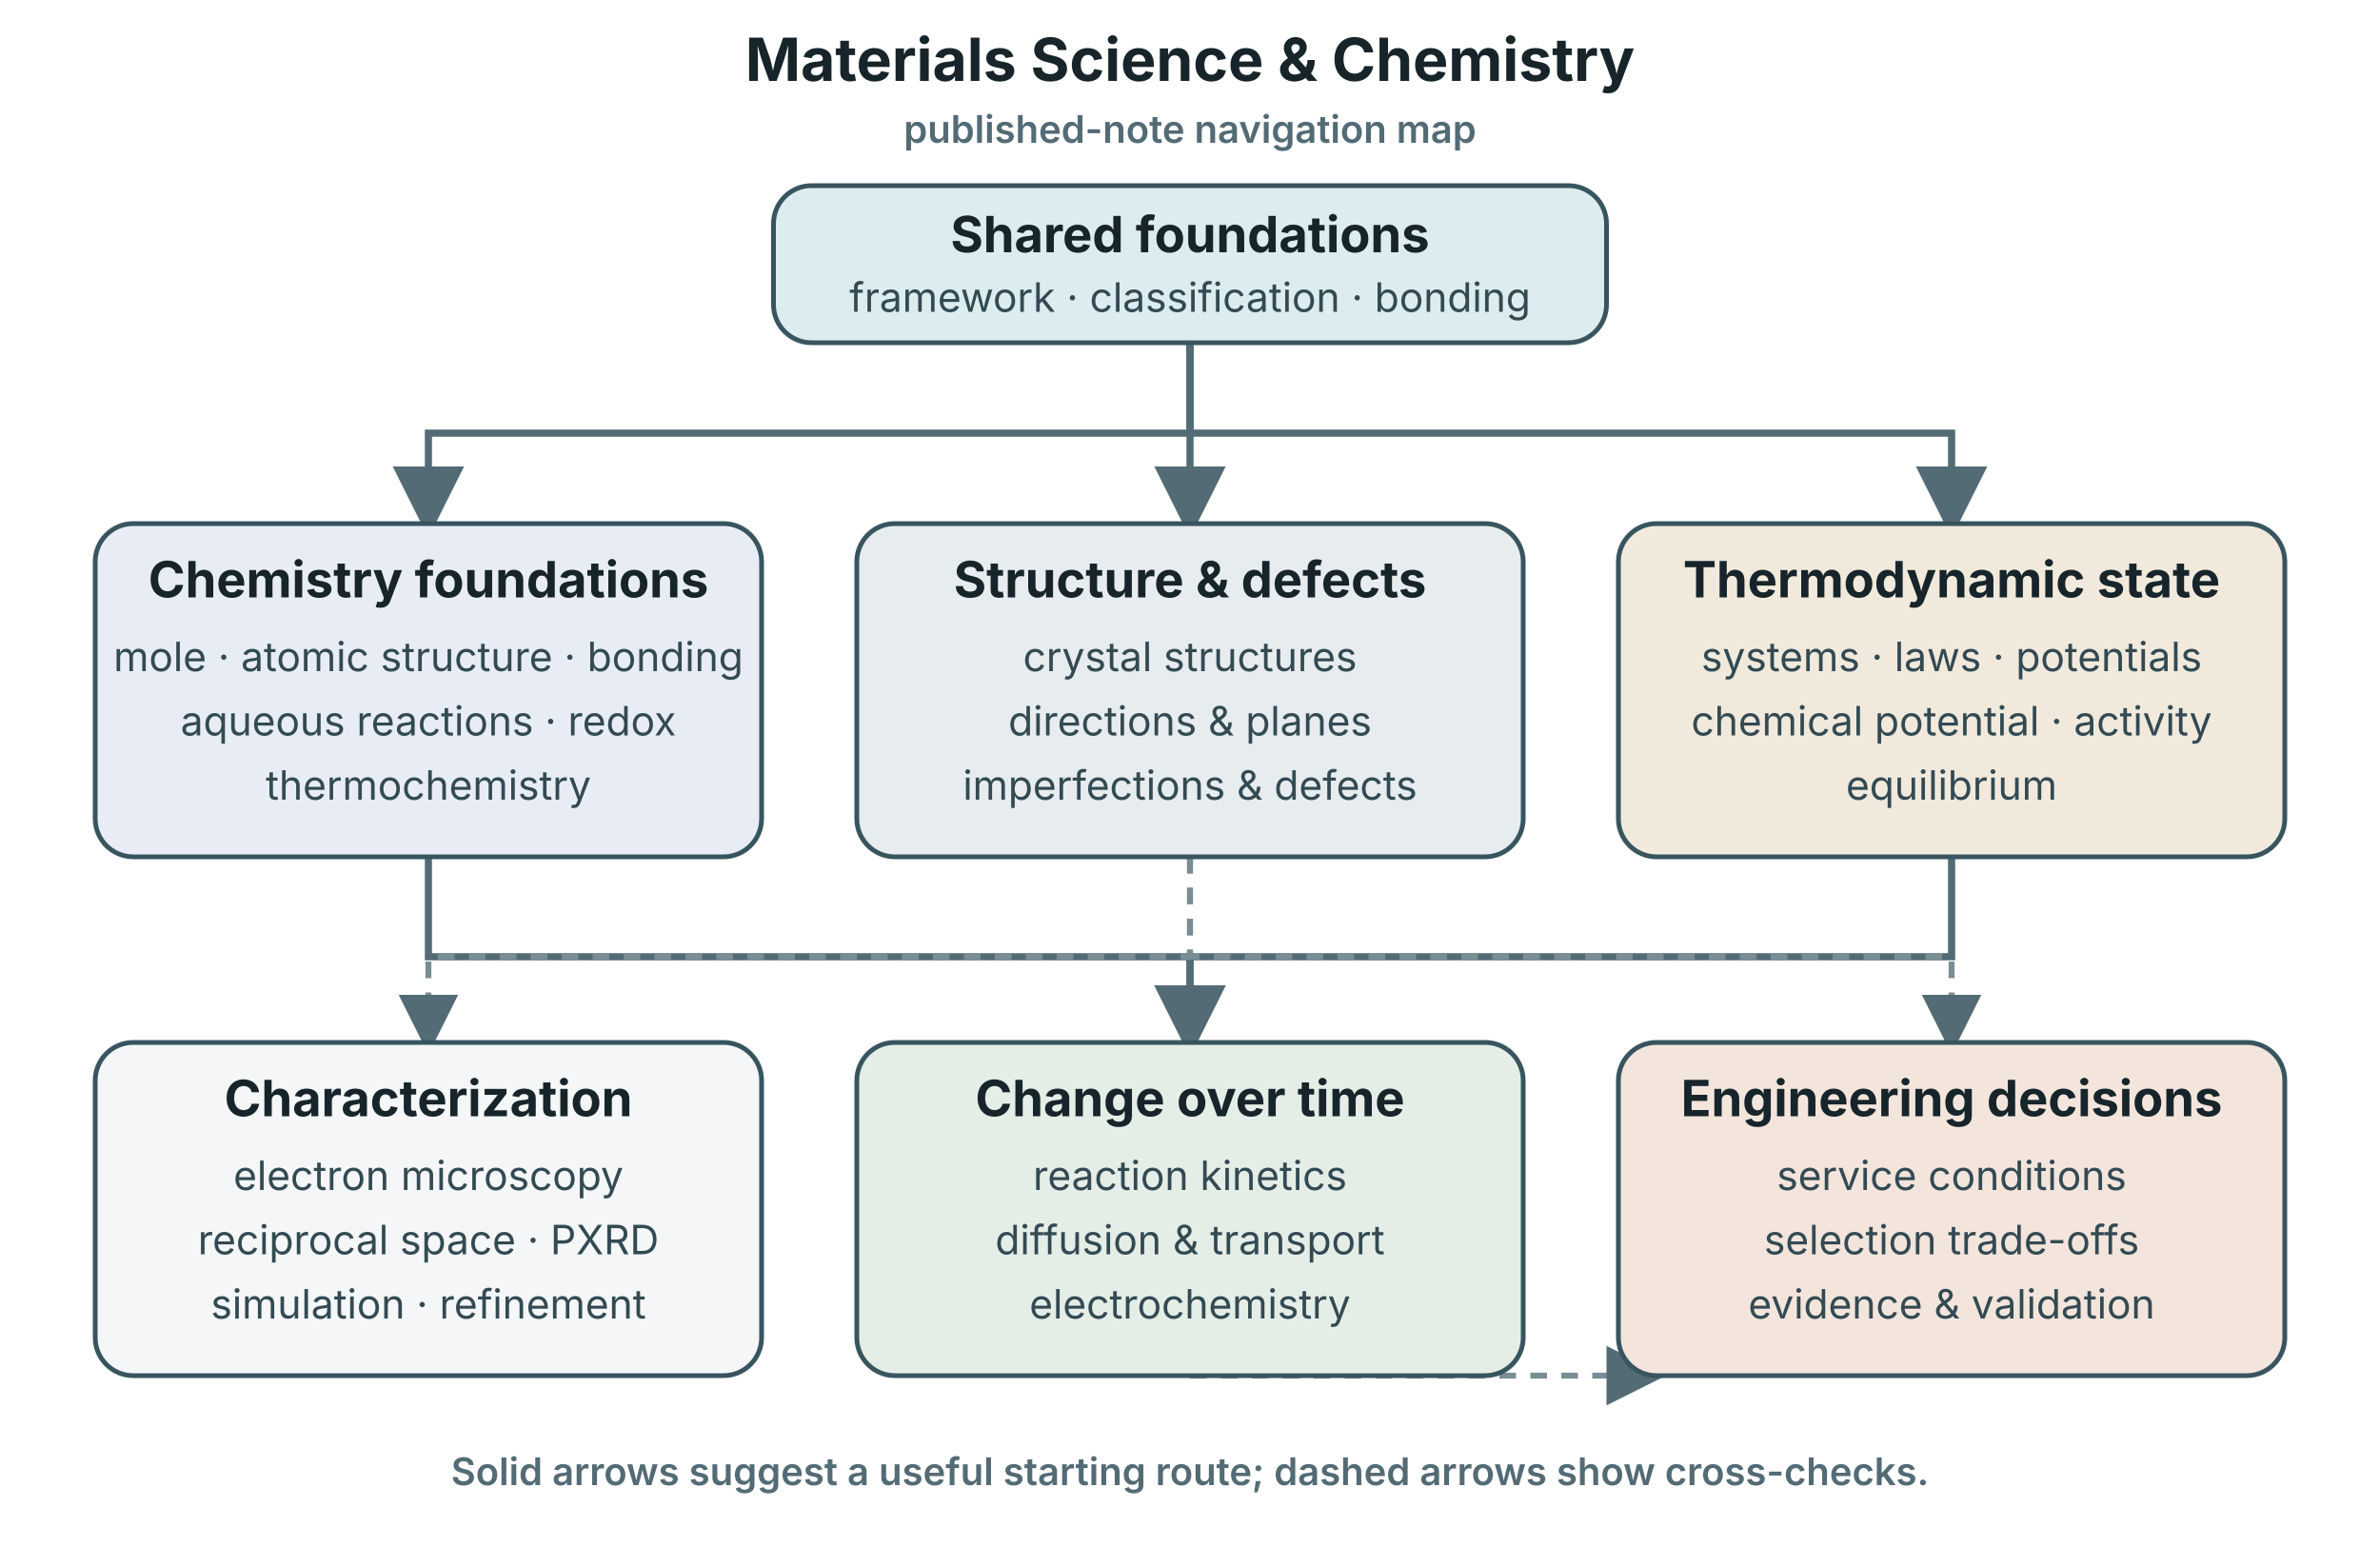
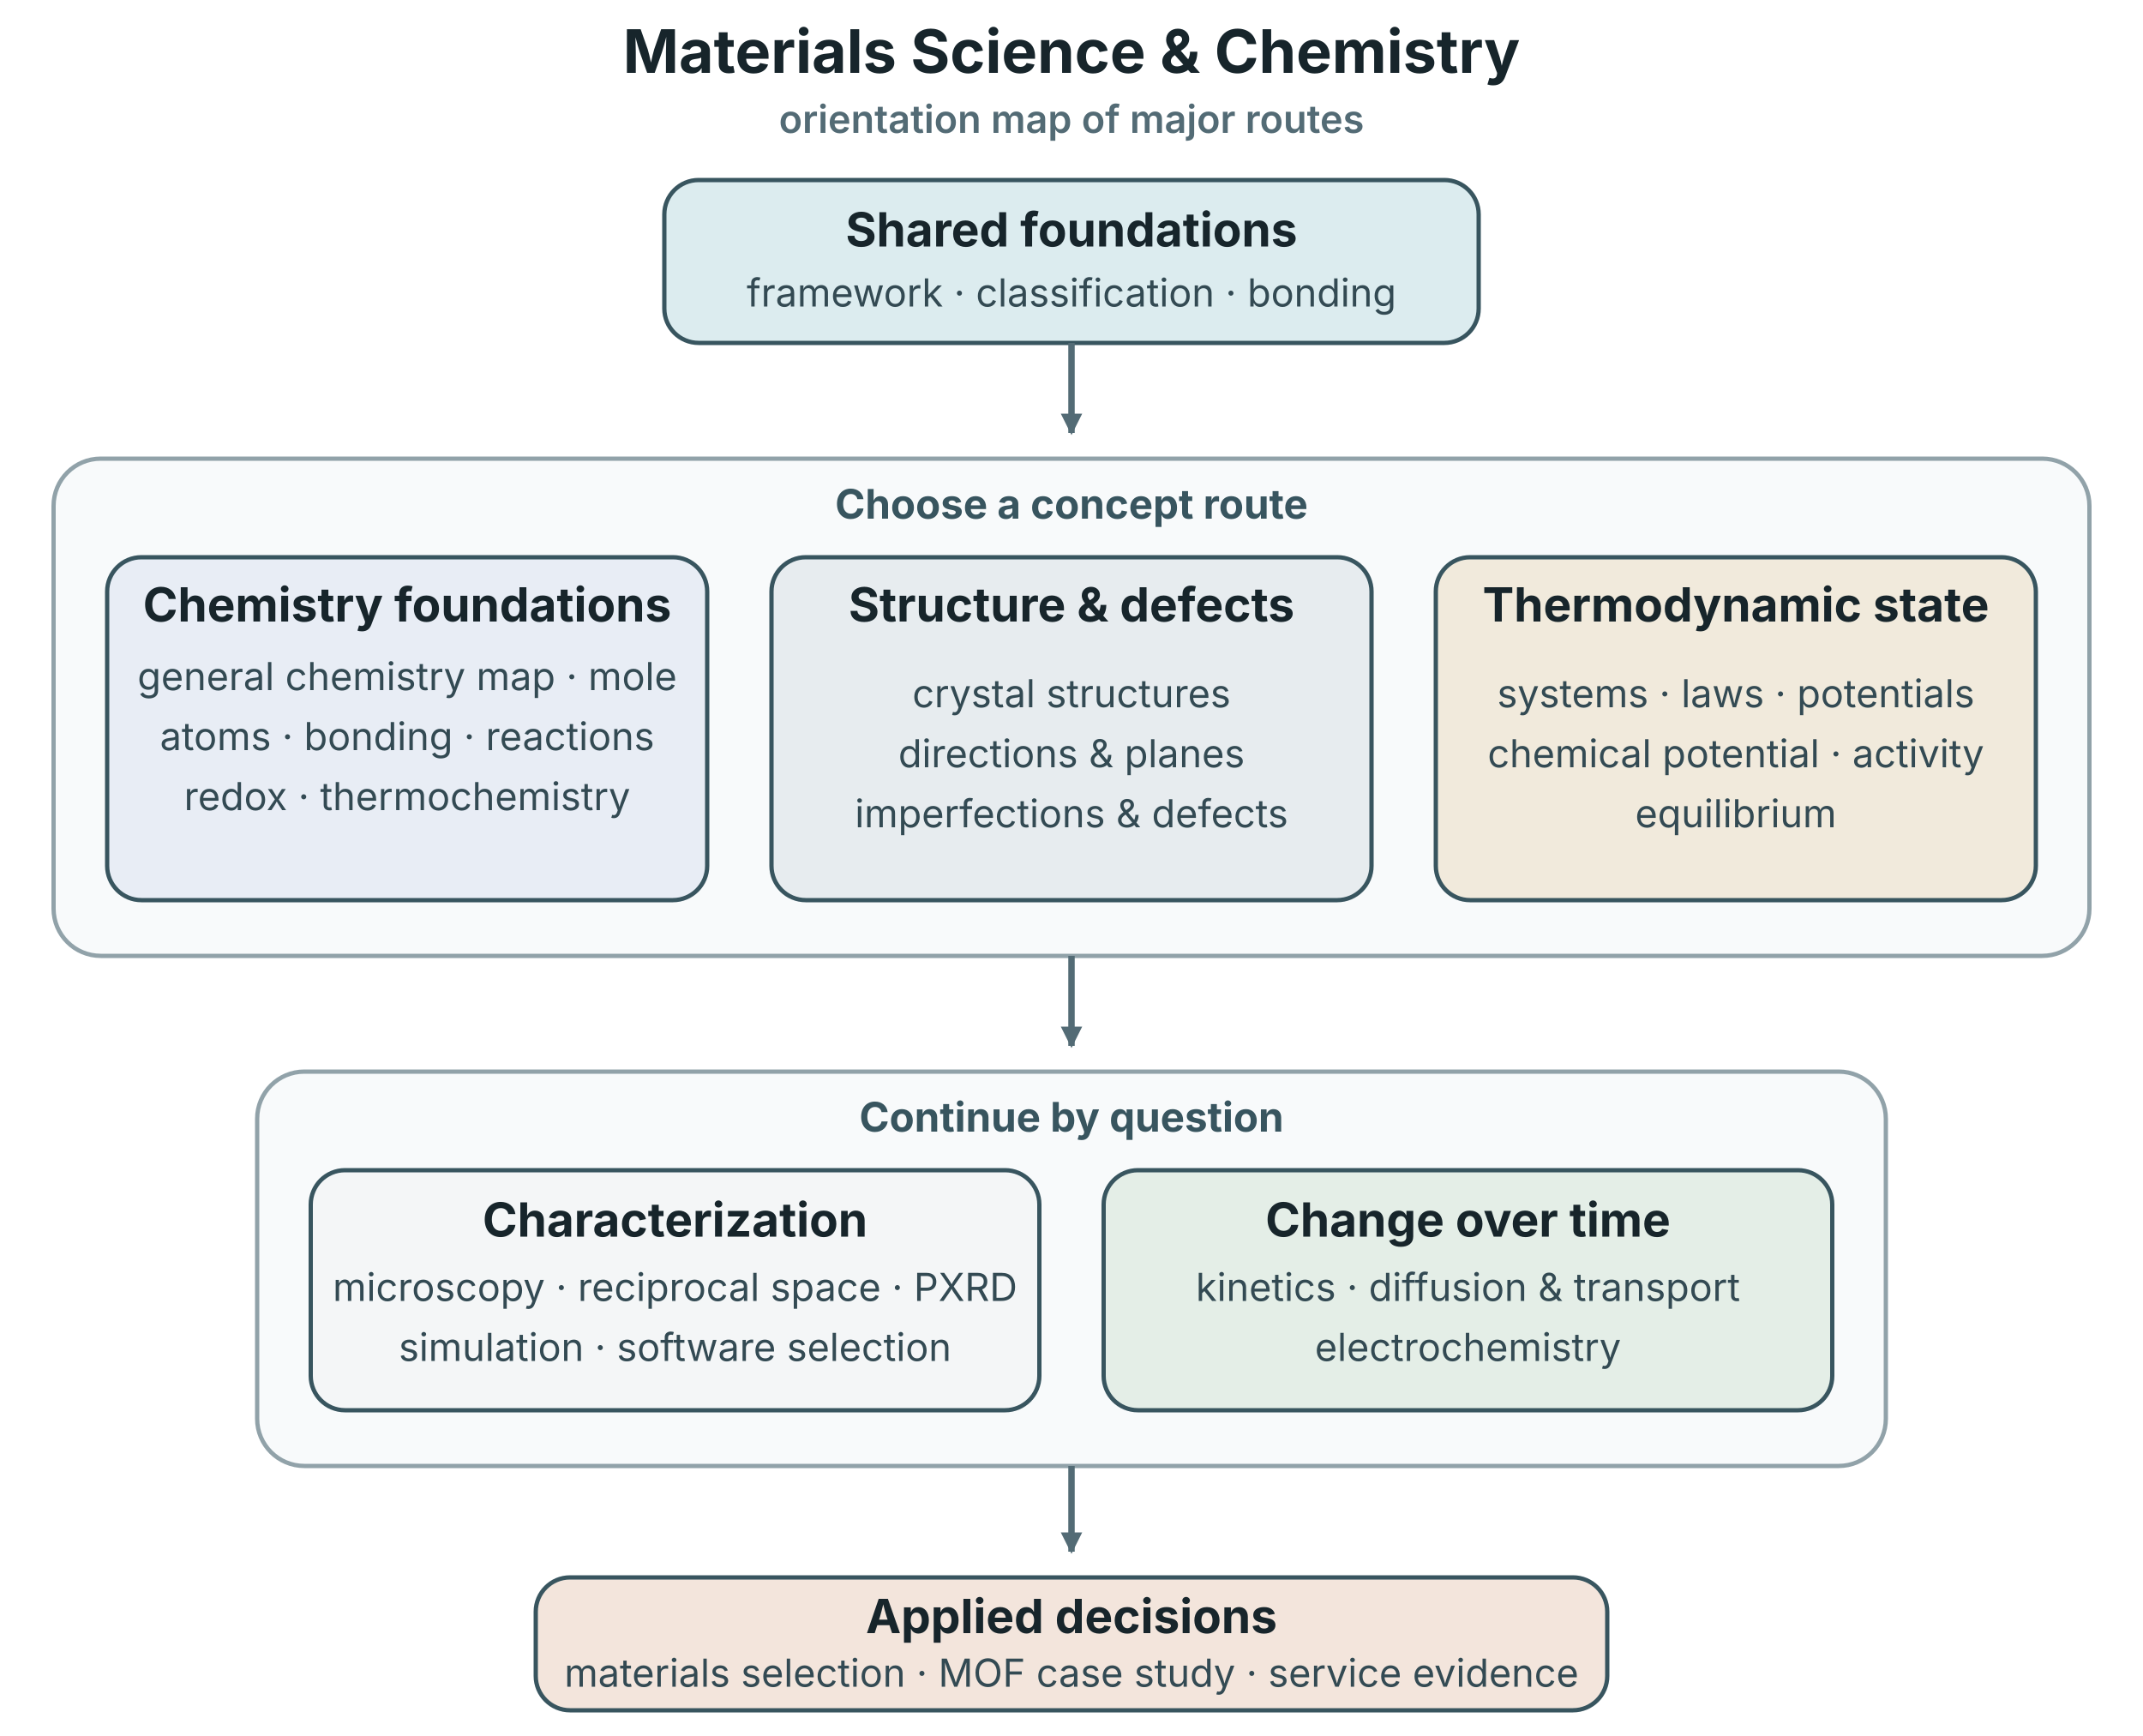
- <svg xmlns="http://www.w3.org/2000/svg" viewBox="0 0 1000 650" role="img" aria-labelledby="title desc">
+ <svg xmlns="http://www.w3.org/2000/svg" viewBox="0 0 1000 810" role="img" aria-labelledby="title desc">
  <defs>
-     <marker id="arrow" markerWidth="10" markerHeight="10" refX="8" refY="5" orient="auto" markerUnits="strokeWidth">
-       <path d="M0,0 L10,5 L0,10 z" fill="#536b75" />
+     <marker id="arrow" markerWidth="12" markerHeight="12" refX="10" refY="6" orient="auto" markerUnits="userSpaceOnUse">
+       <path d="M1 1 L11 6 L1 11 Z" fill="#536b75" />
    </marker>
    <style>
      .edge{fill:none;stroke:#536b75;stroke-width:3;marker-end:url(#arrow)}
-       .edge-soft{fill:none;stroke:#7a8d94;stroke-width:2.5;stroke-dasharray:7 6;marker-end:url(#arrow)}
+       .zone{fill:#f8fafb;stroke:#91a2a9;stroke-width:2}
      .node{stroke:#38555f;stroke-width:2}
      .foundation{fill:#dcecef}.chemistry{fill:#e8edf5}.structure{fill:#e7ecef}
      .thermo{fill:#f1eadc}.change{fill:#e4eee7}.evidence{fill:#f4f6f7}.decision{fill:#f3e5dc}
-       .title{font:700 25px system-ui,-apple-system,"Segoe UI",sans-serif;fill:#17252b;text-anchor:middle}
-       .label{font:700 21px system-ui,-apple-system,"Segoe UI",sans-serif;fill:#17252b;text-anchor:middle}
-       .small{font:17px system-ui,-apple-system,"Segoe UI",sans-serif;fill:#334a53;text-anchor:middle}
-       .key{font:600 16px system-ui,-apple-system,"Segoe UI",sans-serif;fill:#536b75;text-anchor:middle}
+       .title{font:700 28px system-ui,-apple-system,"Segoe UI",sans-serif;fill:#17252b;text-anchor:middle}
+       .subtitle{font:600 18px system-ui,-apple-system,"Segoe UI",sans-serif;fill:#536b75;text-anchor:middle}
+       .zone-label{font:700 19px system-ui,-apple-system,"Segoe UI",sans-serif;fill:#38555f;text-anchor:middle}
+       .label{font:700 22px system-ui,-apple-system,"Segoe UI",sans-serif;fill:#17252b;text-anchor:middle}
+       .small{font:18px system-ui,-apple-system,"Segoe UI",sans-serif;fill:#334a53;text-anchor:middle}
+       .key{font:600 17px system-ui,-apple-system,"Segoe UI",sans-serif;fill:#536b75;text-anchor:middle}
    </style>
  </defs>
-   <path class="edge" d="M500 144 V182 H180 V220" />
-   <path class="edge" d="M500 144 V220" />
-   <path class="edge" d="M500 144 V182 H820 V220" />
-   <path class="edge" d="M180 360 V402 H500 V438" />
-   <path class="edge" d="M820 360 V402 H500 V438" />
-   <path class="edge-soft" d="M500 360 V402 H180 V438" />
-   <path class="edge-soft" d="M500 360 V402 H820 V438" />
-   <path class="edge-soft" d="M500 578 H695" />
  <text class="title" x="500" y="34">Materials Science &amp; Chemistry</text>
-   <text class="key" x="500" y="60">published-note navigation map</text>
-   <rect class="node foundation" x="325" y="78" width="350" height="66" rx="16" />
-   <text class="label" x="500" y="106">Shared foundations</text>
-   <text class="small" x="500" y="131">framework · classification · bonding</text>
-   <rect class="node chemistry" x="40" y="220" width="280" height="140" rx="16" />
-   <text class="label" x="180" y="251">Chemistry foundations</text>
-   <text class="small" x="180" y="282">mole · atomic structure · bonding</text>
-   <text class="small" x="180" y="309">aqueous reactions · redox</text>
-   <text class="small" x="180" y="336">thermochemistry</text>
-   <rect class="node structure" x="360" y="220" width="280" height="140" rx="16" />
-   <text class="label" x="500" y="251">Structure &amp; defects</text>
-   <text class="small" x="500" y="282">crystal structures</text>
-   <text class="small" x="500" y="309">directions &amp; planes</text>
-   <text class="small" x="500" y="336">imperfections &amp; defects</text>
-   <rect class="node thermo" x="680" y="220" width="280" height="140" rx="16" />
-   <text class="label" x="820" y="251">Thermodynamic state</text>
-   <text class="small" x="820" y="282">systems · laws · potentials</text>
-   <text class="small" x="820" y="309">chemical potential · activity</text>
-   <text class="small" x="820" y="336">equilibrium</text>
-   <rect class="node evidence" x="40" y="438" width="280" height="140" rx="16" />
-   <text class="label" x="180" y="469">Characterization</text>
-   <text class="small" x="180" y="500">electron microscopy</text>
-   <text class="small" x="180" y="527">reciprocal space · PXRD</text>
-   <text class="small" x="180" y="554">simulation · refinement</text>
-   <rect class="node change" x="360" y="438" width="280" height="140" rx="16" />
-   <text class="label" x="500" y="469">Change over time</text>
-   <text class="small" x="500" y="500">reaction kinetics</text>
-   <text class="small" x="500" y="527">diffusion &amp; transport</text>
-   <text class="small" x="500" y="554">electrochemistry</text>
-   <rect class="node decision" x="680" y="438" width="280" height="140" rx="16" />
-   <text class="label" x="820" y="469">Engineering decisions</text>
-   <text class="small" x="820" y="500">service conditions</text>
-   <text class="small" x="820" y="527">selection trade-offs</text>
-   <text class="small" x="820" y="554">evidence &amp; validation</text>
-   <text class="key" x="500" y="624">Solid arrows suggest a useful starting route; dashed arrows show cross-checks.</text>
+   <text class="subtitle" x="500" y="62">orientation map of major routes</text>
+   <rect class="node foundation" x="310" y="84" width="380" height="76" rx="16" />
+   <text class="label" x="500" y="115">Shared foundations</text>
+   <text class="small" x="500" y="143">framework · classification · bonding</text>
+   <path class="edge" d="M500 160 V202" />
+   <rect class="zone" x="25" y="214" width="950" height="232" rx="22" />
+   <text class="zone-label" x="500" y="242">Choose a concept route</text>
+   <rect class="node chemistry" x="50" y="260" width="280" height="160" rx="16" />
+   <text class="label" x="190" y="290">Chemistry foundations</text>
+   <text class="small" x="190" y="322">general chemistry map · mole</text>
+   <text class="small" x="190" y="350">atoms · bonding · reactions</text>
+   <text class="small" x="190" y="378">redox · thermochemistry</text>
+   <rect class="node structure" x="360" y="260" width="280" height="160" rx="16" />
+   <text class="label" x="500" y="290">Structure &amp; defects</text>
+   <text class="small" x="500" y="330">crystal structures</text>
+   <text class="small" x="500" y="358">directions &amp; planes</text>
+   <text class="small" x="500" y="386">imperfections &amp; defects</text>
+   <rect class="node thermo" x="670" y="260" width="280" height="160" rx="16" />
+   <text class="label" x="810" y="290">Thermodynamic state</text>
+   <text class="small" x="810" y="330">systems · laws · potentials</text>
+   <text class="small" x="810" y="358">chemical potential · activity</text>
+   <text class="small" x="810" y="386">equilibrium</text>
+   <path class="edge" d="M500 446 V488" />
+   <rect class="zone" x="120" y="500" width="760" height="184" rx="22" />
+   <text class="zone-label" x="500" y="528">Continue by question</text>
+   <rect class="node evidence" x="145" y="546" width="340" height="112" rx="16" />
+   <text class="label" x="315" y="577">Characterization</text>
+   <text class="small" x="315" y="607">microscopy · reciprocal space · PXRD</text>
+   <text class="small" x="315" y="635">simulation · software selection</text>
+   <rect class="node change" x="515" y="546" width="340" height="112" rx="16" />
+   <text class="label" x="685" y="577">Change over time</text>
+   <text class="small" x="685" y="607">kinetics · diffusion &amp; transport</text>
+   <text class="small" x="685" y="635">electrochemistry</text>
+   <path class="edge" d="M500 684 V724" />
+   <rect class="node decision" x="250" y="736" width="500" height="62" rx="16" />
+   <text class="label" x="500" y="762">Applied decisions</text>
+   <text class="small" x="500" y="787">materials selection · MOF case study · service evidence</text>
</svg>
